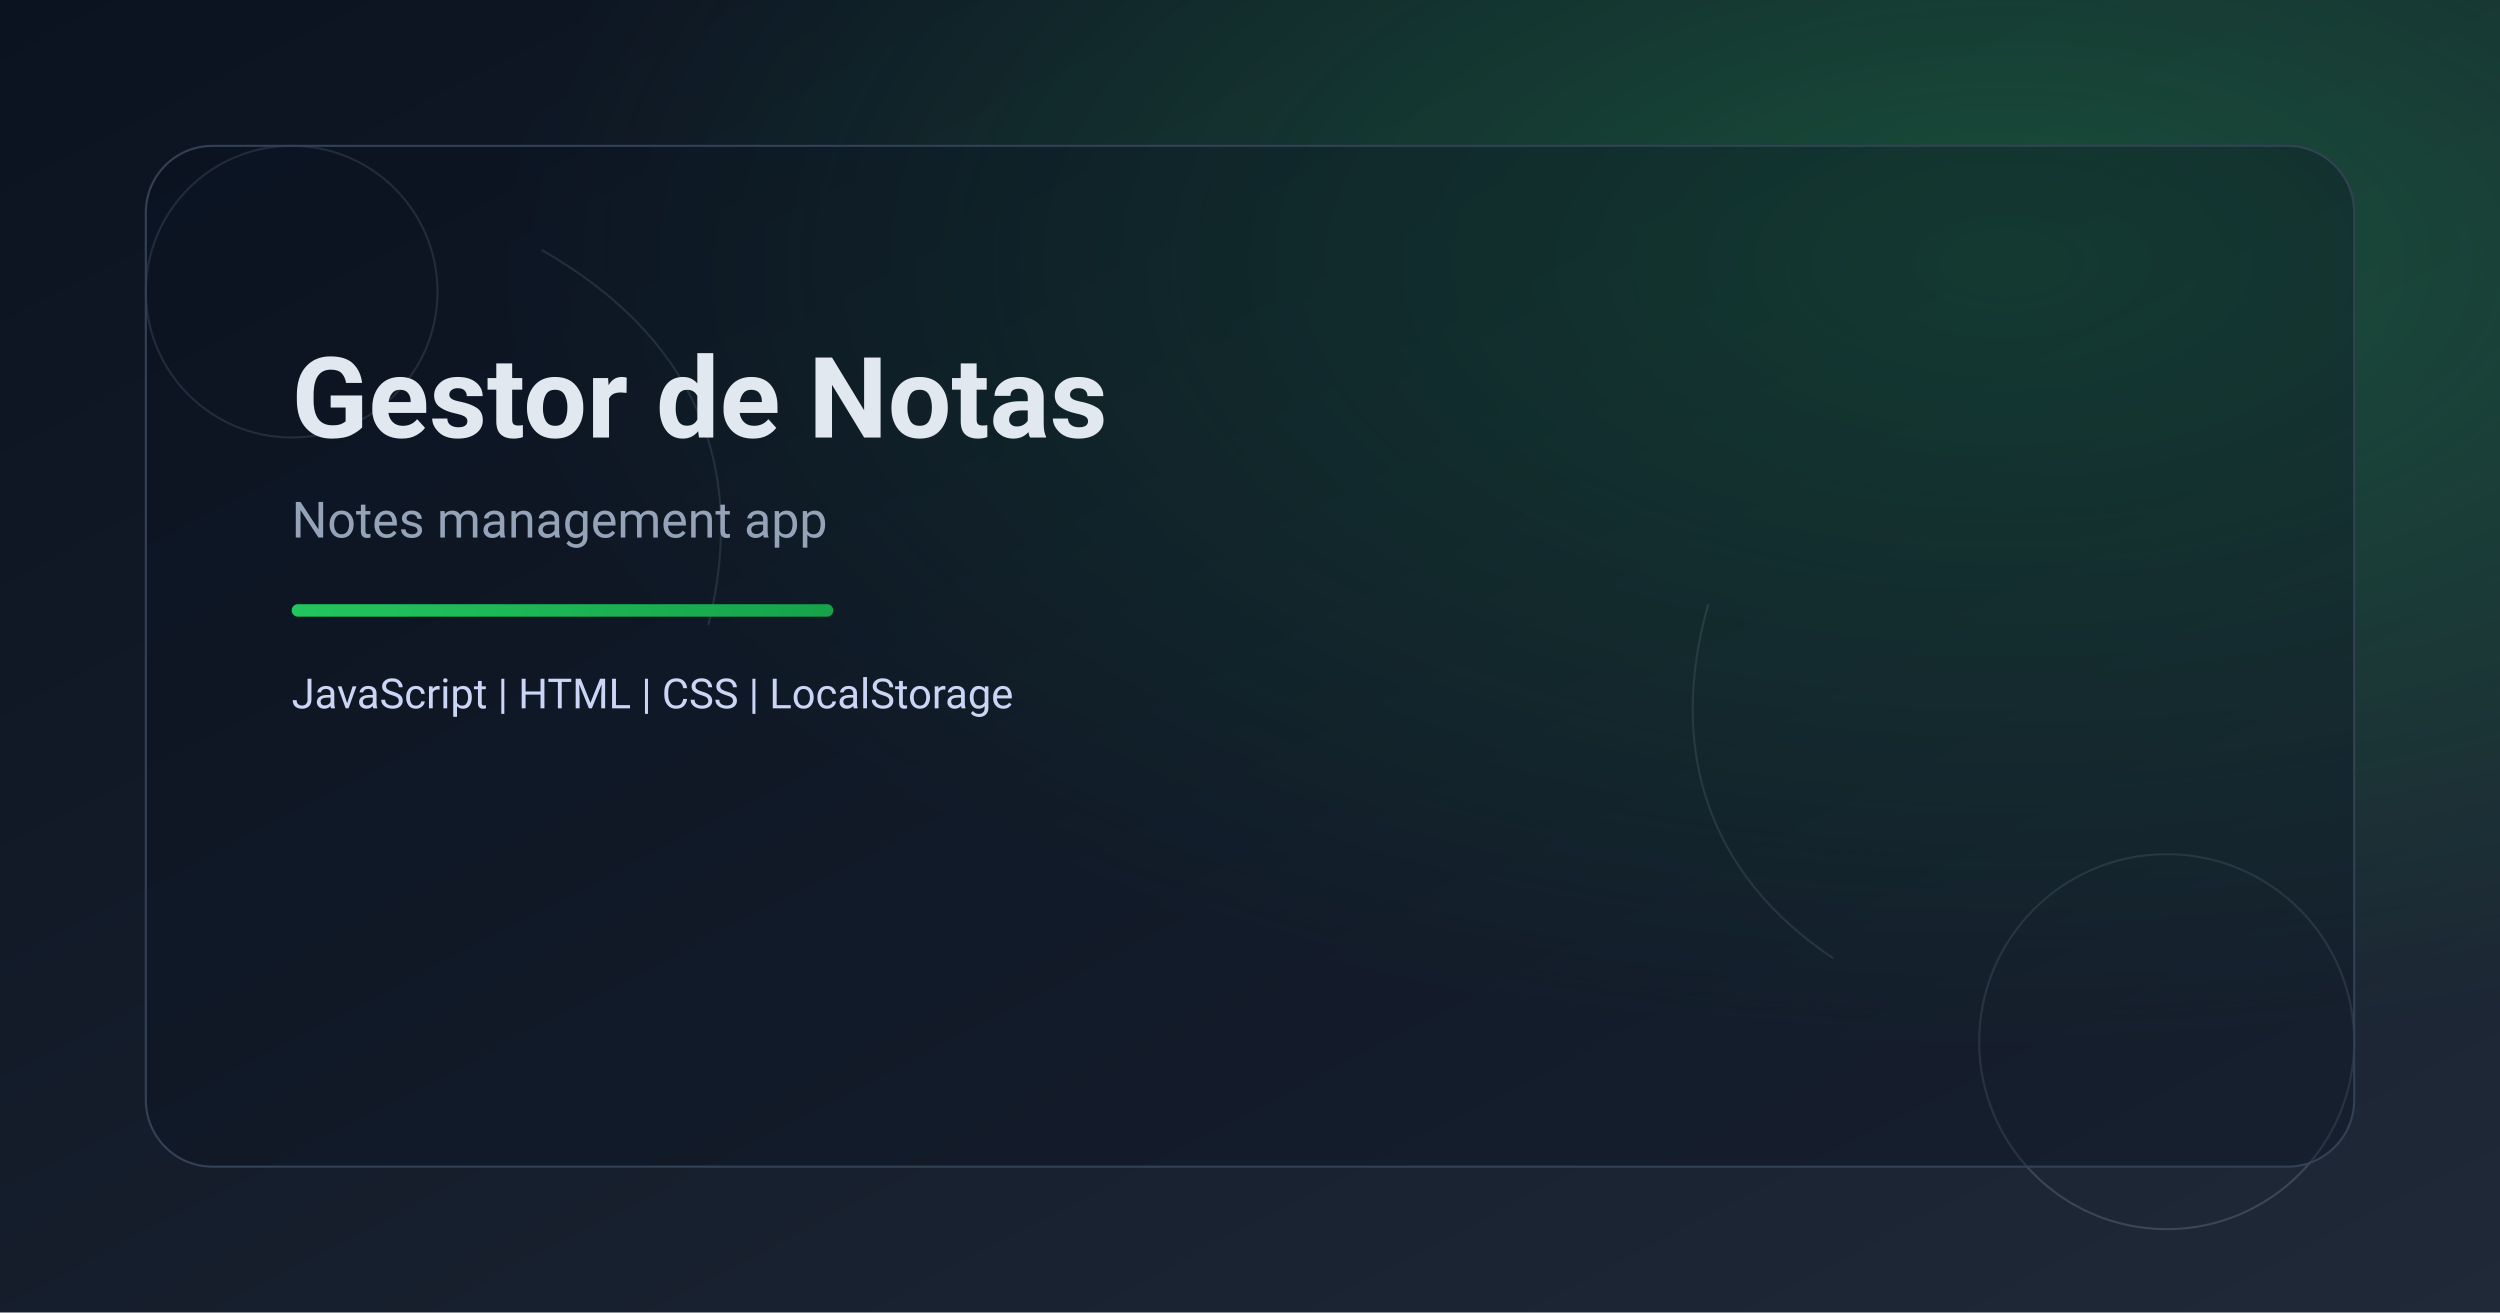
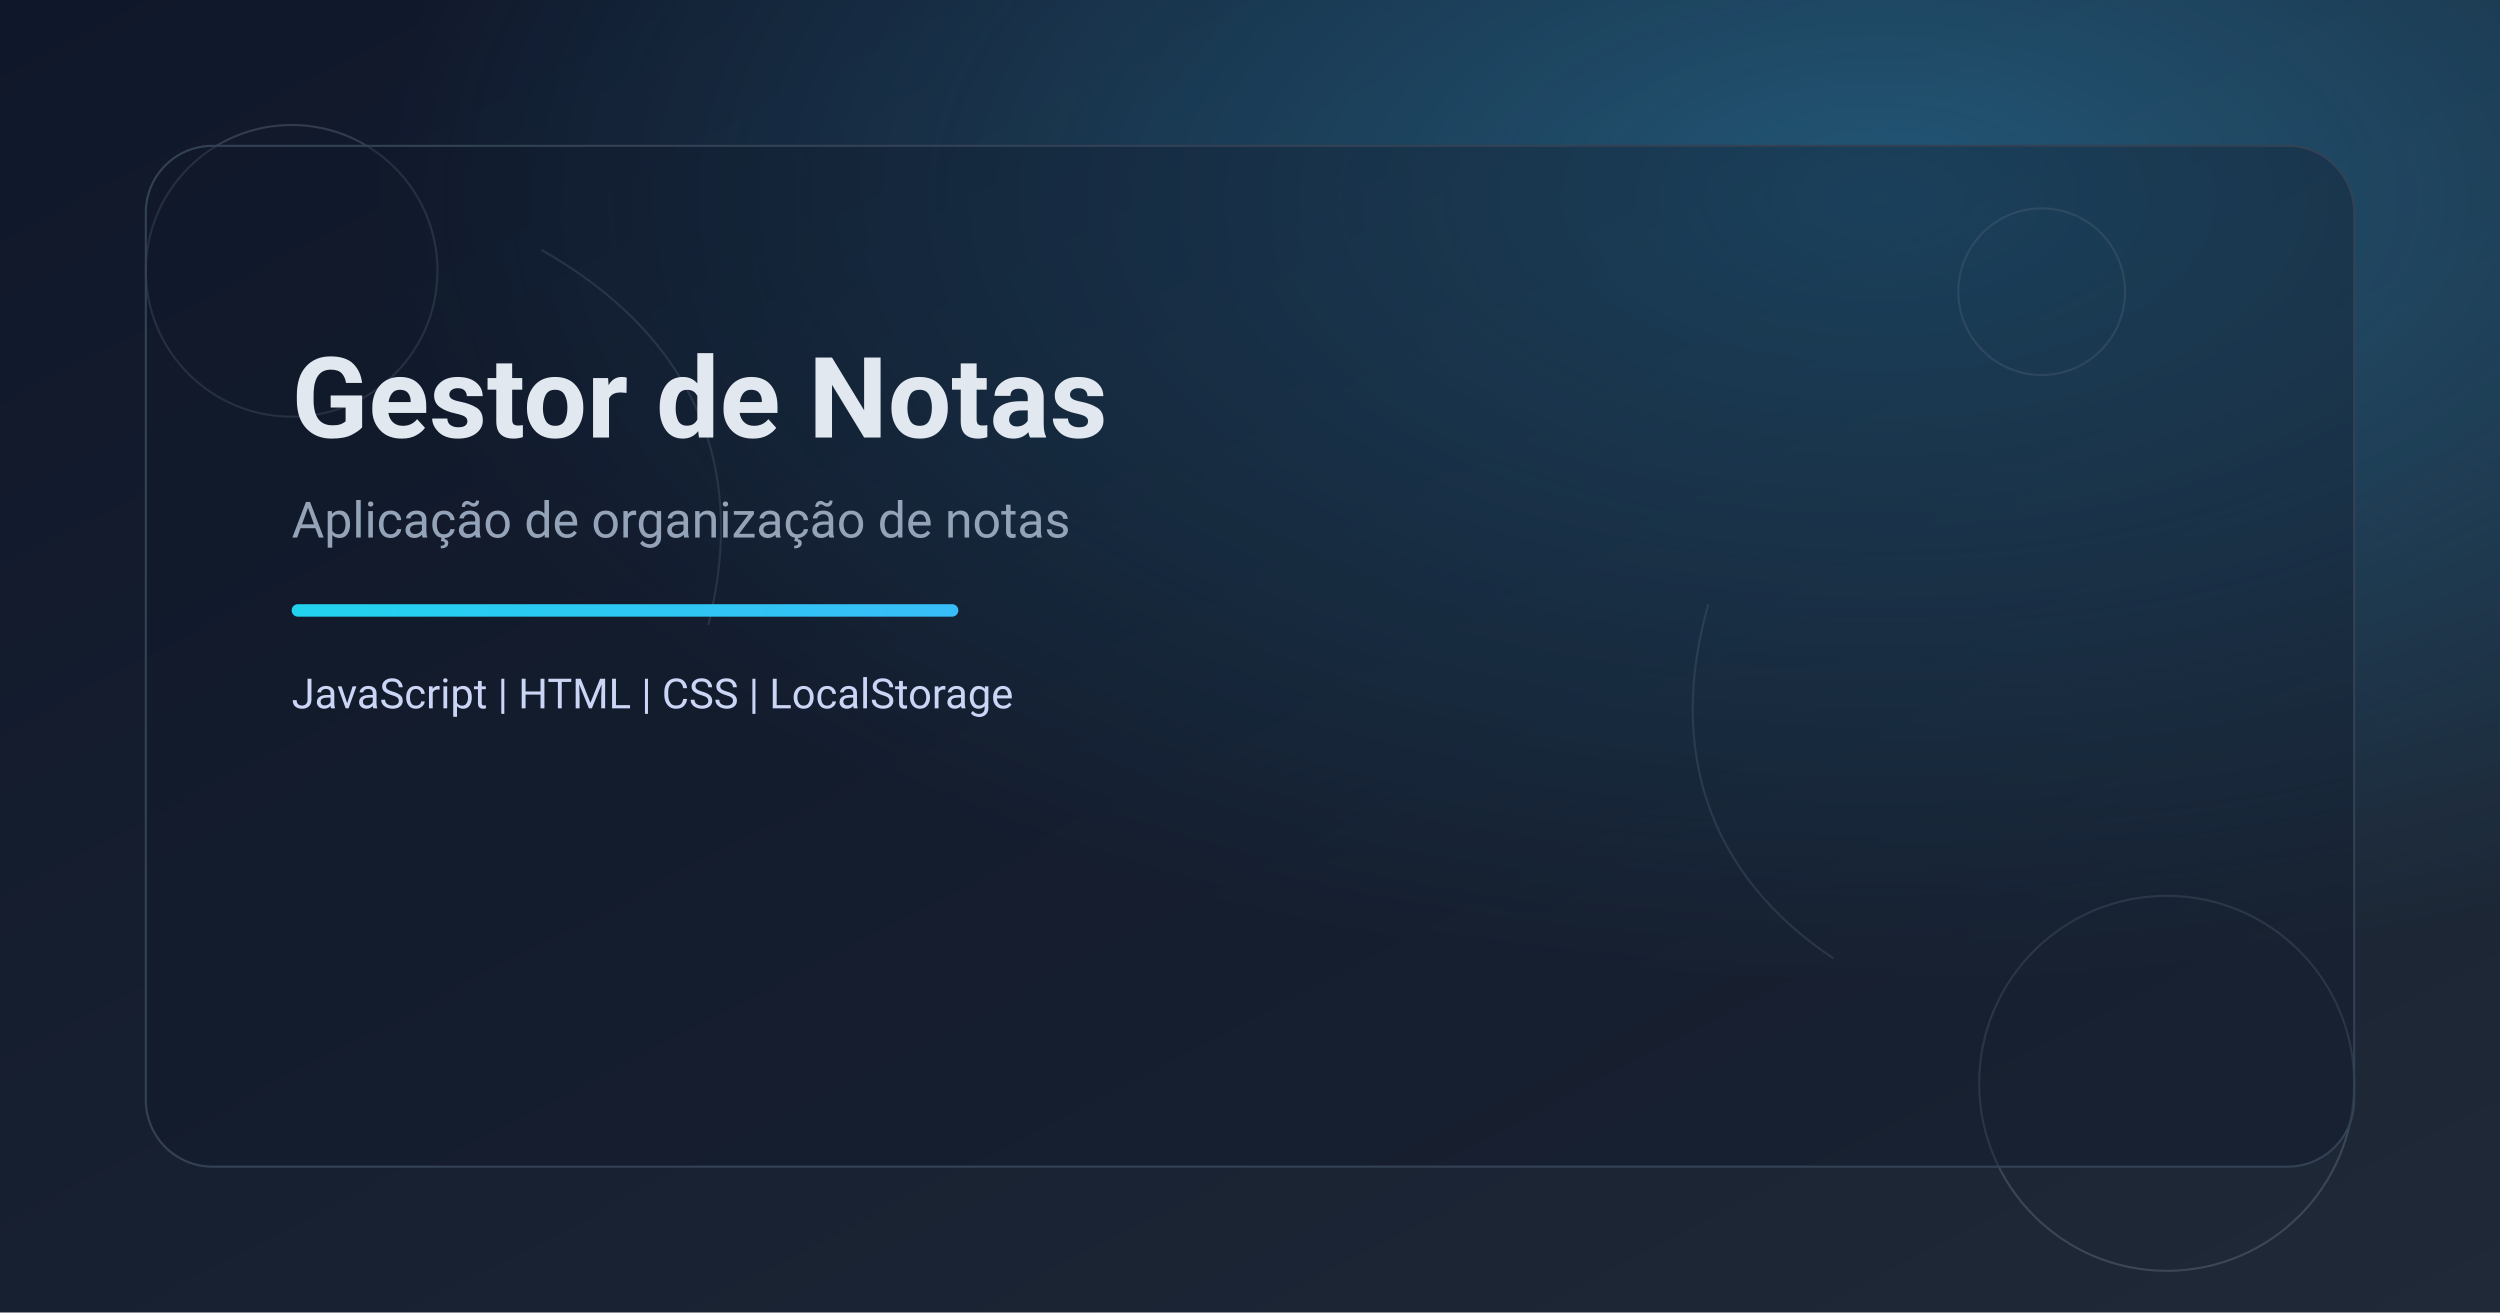
<svg xmlns="http://www.w3.org/2000/svg" width="1200" height="630" viewBox="0 0 1200 630" role="img" aria-label="Gestor de Notas cover">
  <defs>
    <linearGradient id="bg" x1="0" y1="0" x2="1" y2="1">
-       <stop offset="0%" stop-color="#0b1220" />
+       <stop offset="0%" stop-color="#0f172a" />
      <stop offset="100%" stop-color="#1f2937" />
    </linearGradient>
    <linearGradient id="accent" x1="0" y1="0" x2="1" y2="0">
-       <stop offset="0%" stop-color="#22c55e" />
-       <stop offset="100%" stop-color="#16a34a" />
+       <stop offset="0%" stop-color="#22d3ee" />
+       <stop offset="100%" stop-color="#38bdf8" />
    </linearGradient>
-     <radialGradient id="glow" cx="80%" cy="20%" r="60%">
-       <stop offset="0%" stop-color="#22c55e" stop-opacity="0.3" />
-       <stop offset="100%" stop-color="#22c55e" stop-opacity="0" />
+     <radialGradient id="glow" cx="75%" cy="15%" r="60%">
+       <stop offset="0%" stop-color="#38bdf8" stop-opacity="0.35" />
+       <stop offset="100%" stop-color="#38bdf8" stop-opacity="0" />
    </radialGradient>
  </defs>
  <rect width="1200" height="630" fill="url(#bg)" />
  <rect width="1200" height="630" fill="url(#glow)" />
  <g opacity="0.25" stroke="#94a3b8" stroke-width="1" fill="none">
-     <circle cx="140" cy="140" r="70" />
-     <circle cx="1040" cy="500" r="90" />
+     <circle cx="140" cy="130" r="70" />
+     <circle cx="1040" cy="520" r="90" />
+     <circle cx="980" cy="140" r="40" />
    <path d="M260 120C330 160 360 220 340 300" />
    <path d="M880 460C820 420 800 360 820 290" />
  </g>
-   <rect x="70" y="70" width="1060" height="490" rx="32" fill="#0b1220" fill-opacity="0.35" stroke="#334155" />
+   <rect x="70" y="70" width="1060" height="490" rx="32" fill="#0f172a" fill-opacity="0.35" stroke="#334155" />
  <text x="140" y="210" fill="#e2e8f0" font-size="54" font-family="Roboto, Arial, sans-serif" font-weight="700">
    Gestor de Notas
  </text>
  <text x="140" y="258" fill="#94a3b8" font-size="24" font-family="Roboto, Arial, sans-serif">
-     Notes management app
+     Aplicação de organização de notas
  </text>
-   <rect x="140" y="290" width="260" height="6" fill="url(#accent)" rx="3" />
+   <rect x="140" y="290" width="320" height="6" fill="url(#accent)" rx="3" />
  <text x="140" y="340" fill="#cbd5f5" font-size="20" font-family="Roboto, Arial, sans-serif">
    JavaScript | HTML | CSS | LocalStorage
  </text>
</svg>
